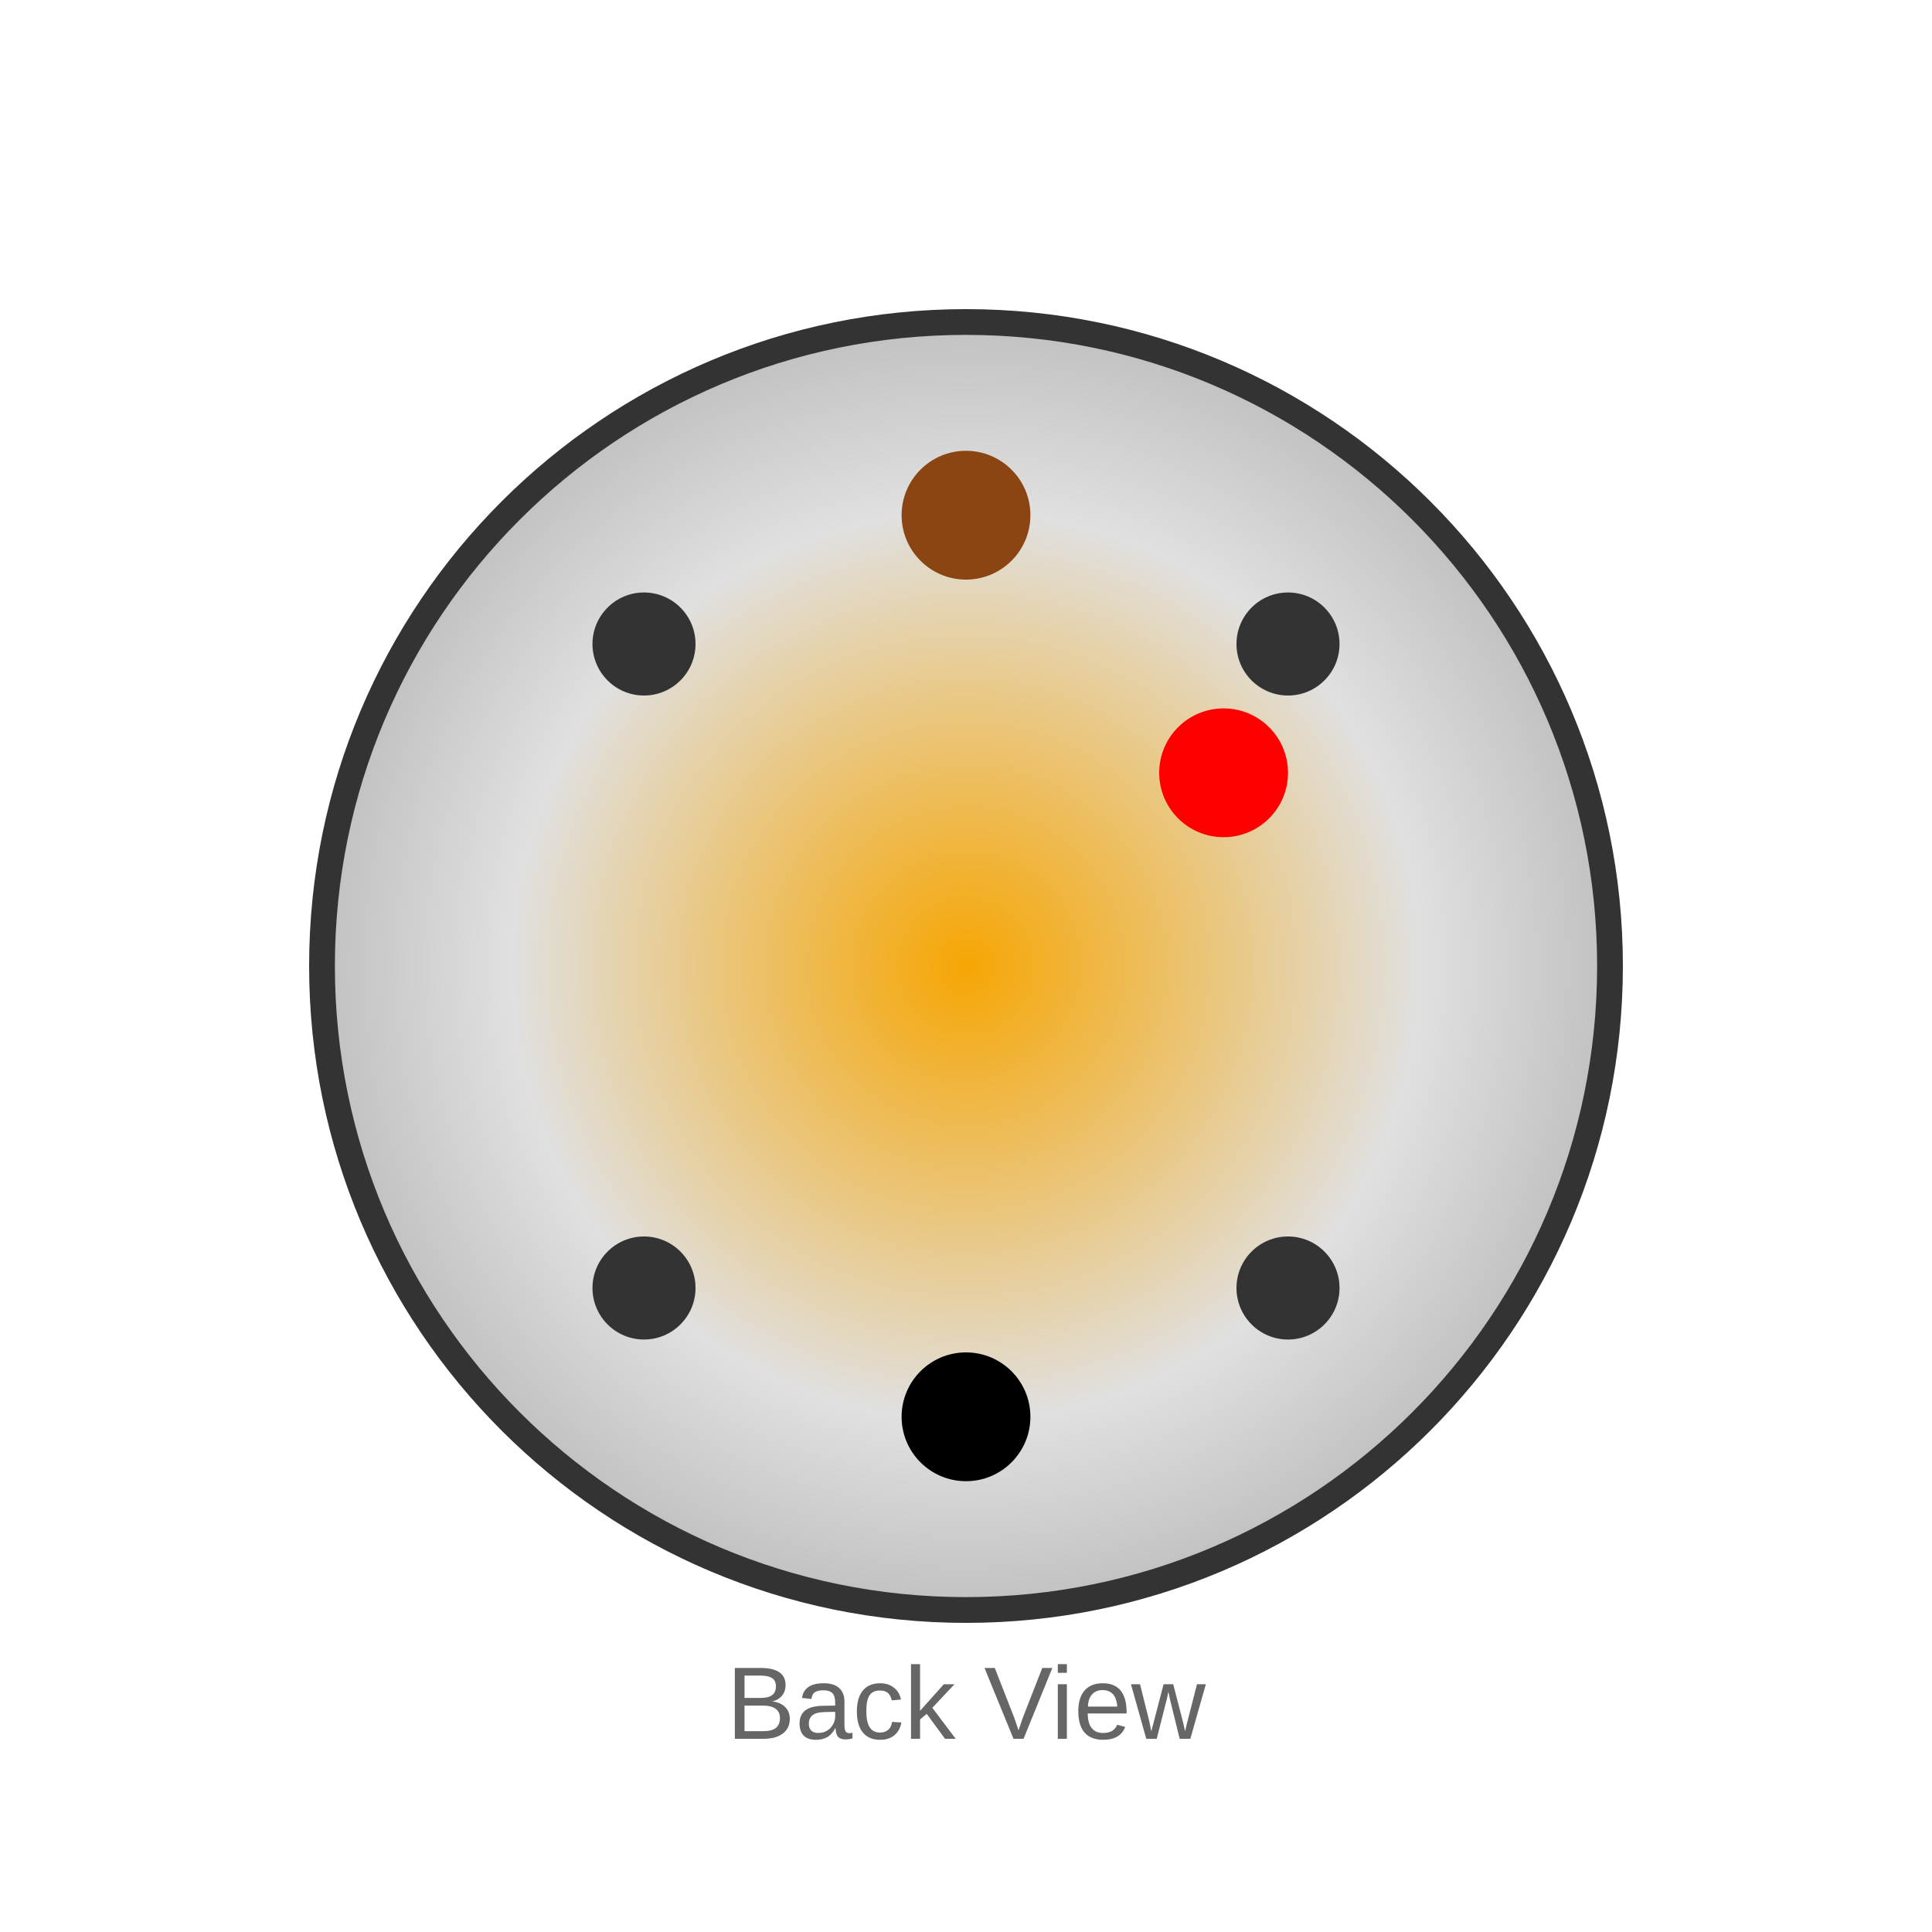
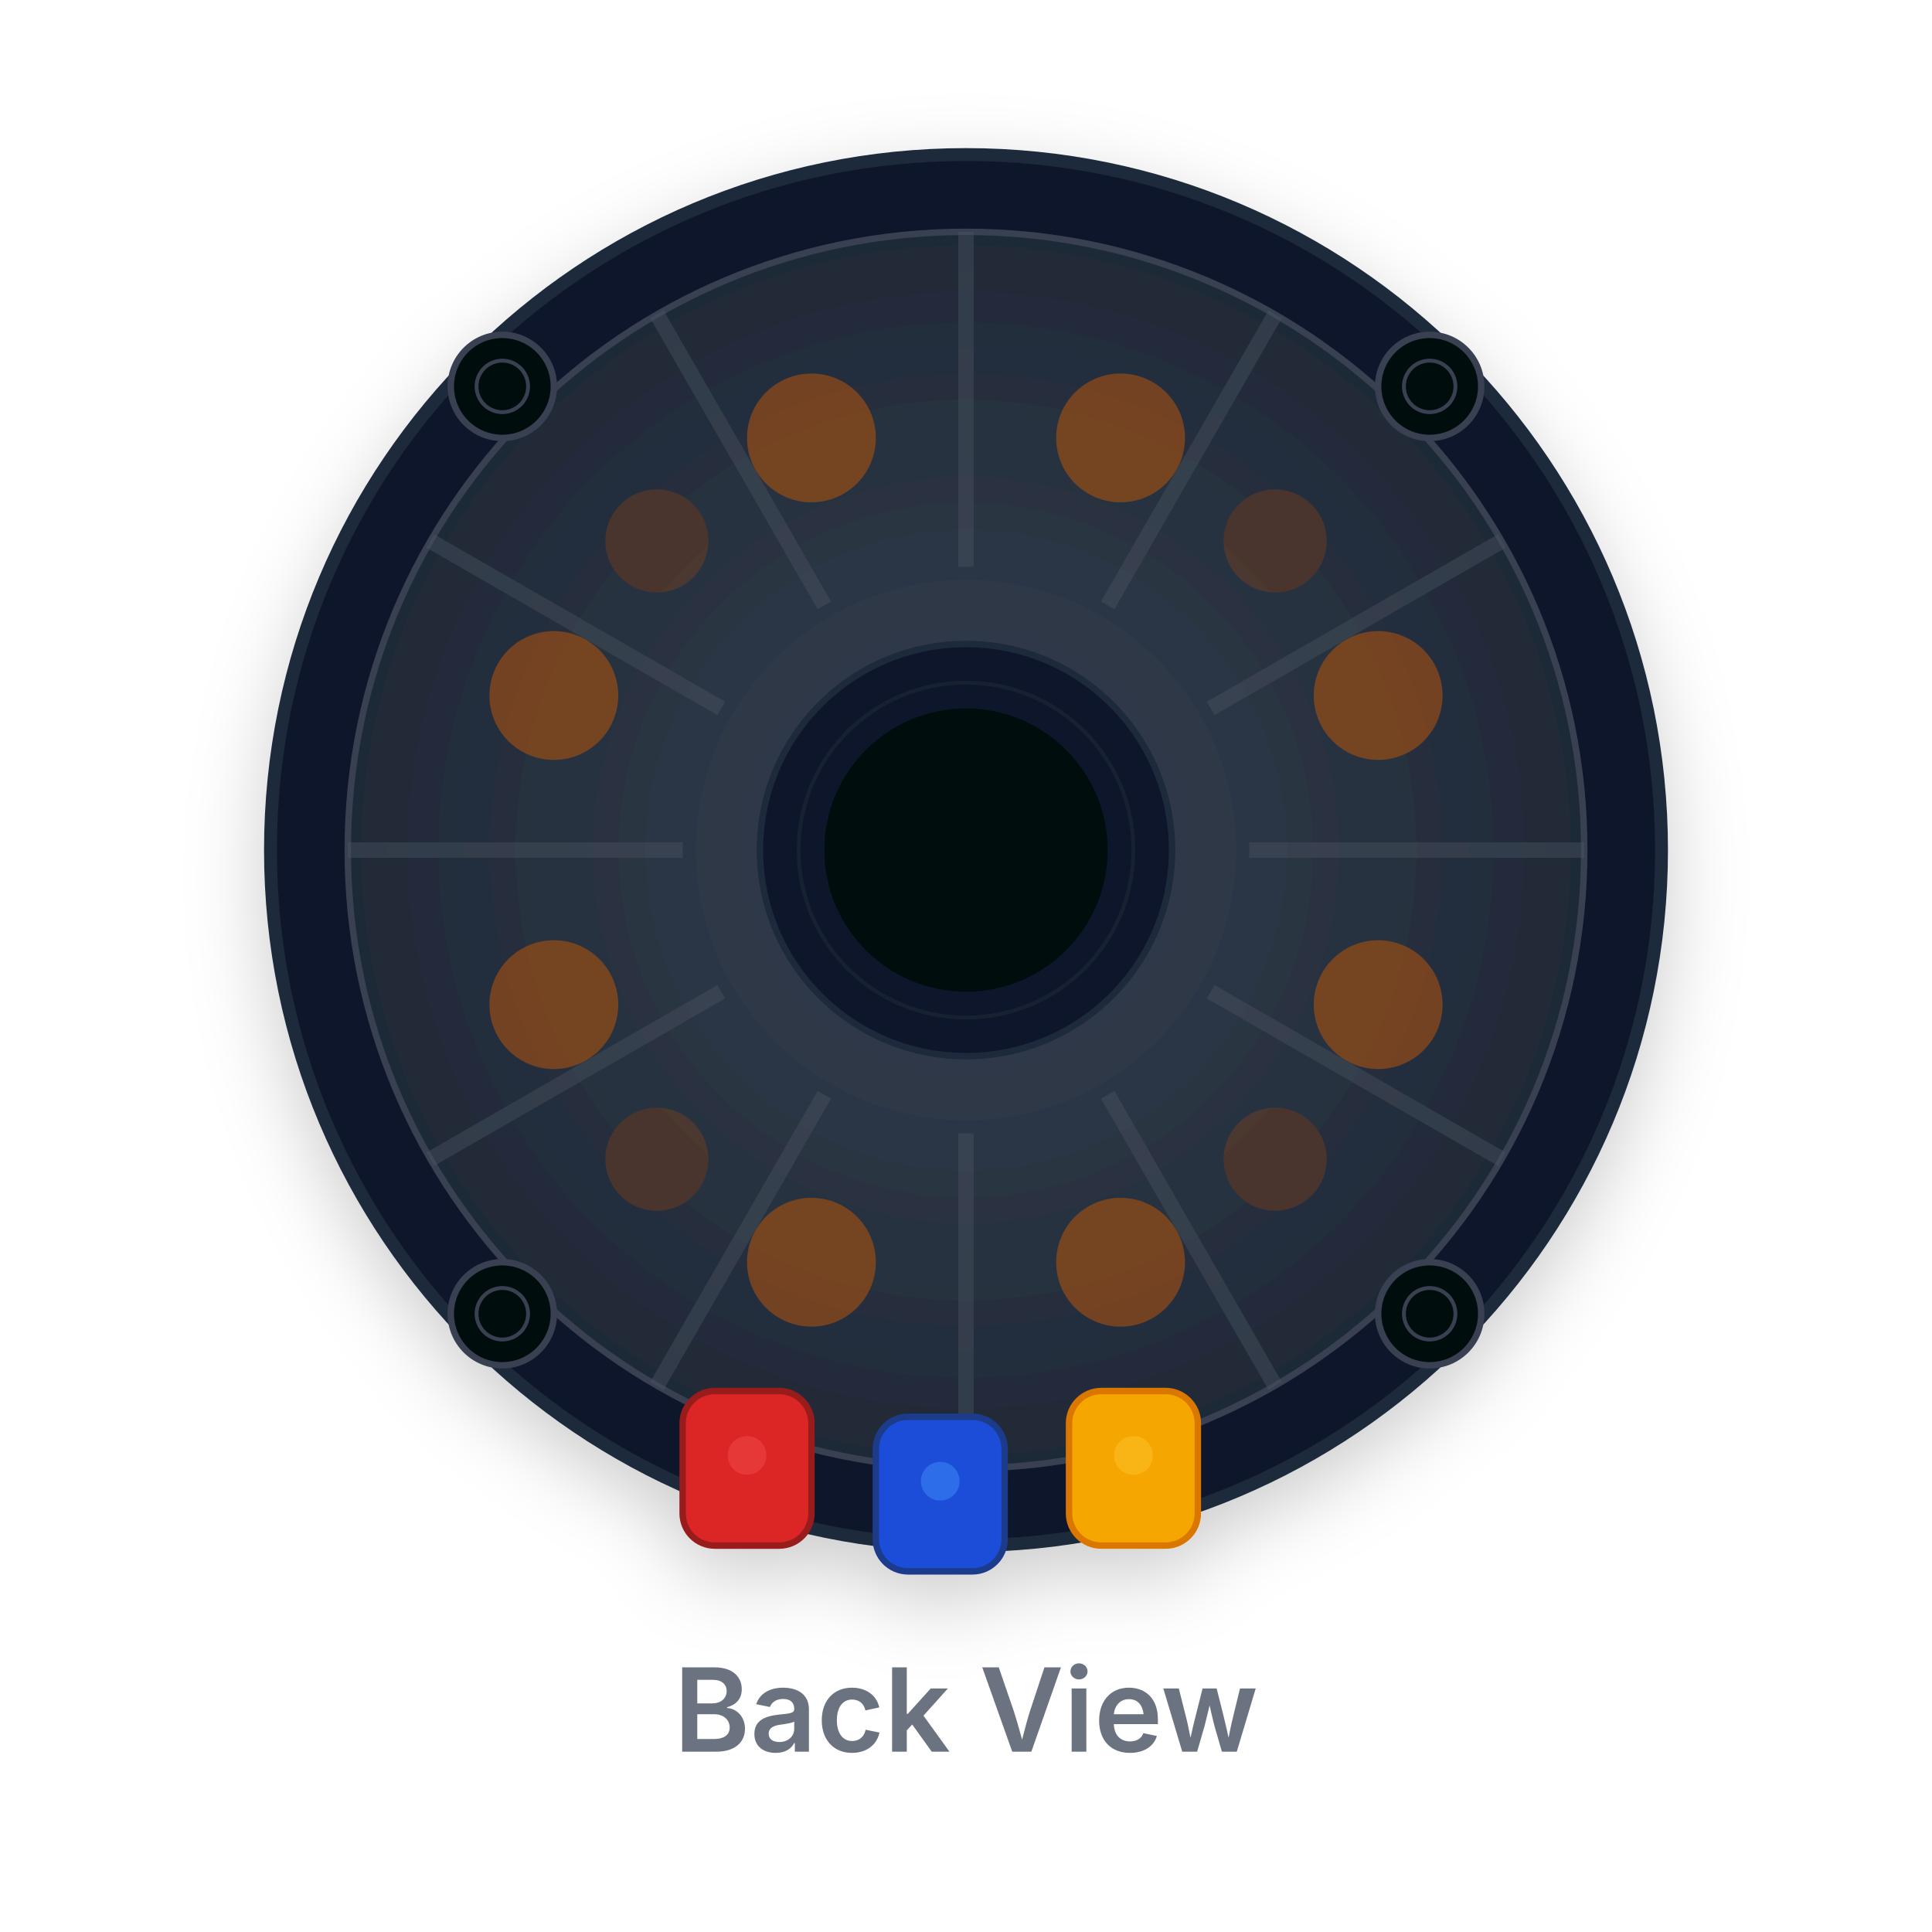
<svg xmlns="http://www.w3.org/2000/svg" width="150" height="150" viewBox="0 0 150 150">
  <defs>
-     <radialGradient id="back2815Grad" cx="50%" cy="50%" r="50%">
-       <stop offset="0%" style="stop-color:#f6a604;stop-opacity:1" />
-       <stop offset="70%" style="stop-color:#e0e0e0;stop-opacity:1" />
-       <stop offset="100%" style="stop-color:#c0c0c0;stop-opacity:1" />
+     <radialGradient id="b2Base" cx="50%" cy="50%" r="50%">
+       <stop offset="0%" stop-color="#1f2937" />
+       <stop offset="60%" stop-color="#111827" />
+       <stop offset="100%" stop-color="#0f172a" />
    </radialGradient>
+     <radialGradient id="b2Ring" cx="50%" cy="50%" r="50%">
+       <stop offset="0%" stop-color="#374151" />
+       <stop offset="100%" stop-color="#1f2937" />
+     </radialGradient>
+     <filter id="b2Shadow" x="-10%" y="-10%" width="120%" height="120%">
+       <feDropShadow dx="0" dy="2" stdDeviation="3" flood-color="#000" flood-opacity="0.2" />
+     </filter>
  </defs>
-   <circle cx="75" cy="75" r="50" fill="url(#back2815Grad)" stroke="#333" stroke-width="2" />
-   <circle cx="75" cy="40" r="5" fill="#8B4513" />
-   <circle cx="95" cy="60" r="5" fill="#FF0000" />
-   <circle cx="75" cy="110" r="5" fill="#000000" />
-   <circle cx="50" cy="50" r="4" fill="#333" />
-   <circle cx="100" cy="50" r="4" fill="#333" />
-   <circle cx="100" cy="100" r="4" fill="#333" />
-   <circle cx="50" cy="100" r="4" fill="#333" />
-   <text x="75" y="135" font-family="Arial, sans-serif" font-size="8" text-anchor="middle" fill="#666">Back View</text>
+   <g transform="translate(75, 66)" filter="url(#b2Shadow)">
+     <circle cx="0" cy="0" r="54" fill="url(#b2Base)" stroke="#1e293b" stroke-width="1" />
+     <circle cx="0" cy="0" r="48" fill="url(#b2Ring)" stroke="#374151" stroke-width="0.5" />
+     <g stroke="#4b5563" stroke-width="1.2" opacity="0.4">
+       <line x1="0" y1="-48" x2="0" y2="-22" />
+       <line x1="24" y1="-41.6" x2="11" y2="-19" />
+       <line x1="41.6" y1="-24" x2="19" y2="-11" />
+       <line x1="48" y1="0" x2="22" y2="0" />
+       <line x1="41.6" y1="24" x2="19" y2="11" />
+       <line x1="24" y1="41.6" x2="11" y2="19" />
+       <line x1="0" y1="48" x2="0" y2="22" />
+       <line x1="-24" y1="41.6" x2="-11" y2="19" />
+       <line x1="-41.6" y1="24" x2="-19" y2="11" />
+       <line x1="-48" y1="0" x2="-22" y2="0" />
+       <line x1="-41.6" y1="-24" x2="-19" y2="-11" />
+       <line x1="-24" y1="-41.6" x2="-11" y2="-19" />
+     </g>
+     <g opacity="0.55">
+       <circle cx="12" cy="-32" r="5" fill="#b45309" />
+       <circle cx="32" cy="-12" r="5" fill="#b45309" />
+       <circle cx="32" cy="12" r="5" fill="#b45309" />
+       <circle cx="12" cy="32" r="5" fill="#b45309" />
+       <circle cx="-12" cy="32" r="5" fill="#b45309" />
+       <circle cx="-32" cy="12" r="5" fill="#b45309" />
+       <circle cx="-32" cy="-12" r="5" fill="#b45309" />
+       <circle cx="-12" cy="-32" r="5" fill="#b45309" />
+       <circle cx="24" cy="-24" r="4" fill="#92400e" opacity="0.6" />
+       <circle cx="24" cy="24" r="4" fill="#92400e" opacity="0.6" />
+       <circle cx="-24" cy="24" r="4" fill="#92400e" opacity="0.6" />
+       <circle cx="-24" cy="-24" r="4" fill="#92400e" opacity="0.6" />
+     </g>
+     <circle cx="0" cy="0" r="16" fill="#0f172a" stroke="#1e293b" stroke-width="0.5" />
+     <circle cx="0" cy="0" r="11" fill="#050810" />
+     <circle cx="0" cy="0" r="13" fill="none" stroke="#1e293b" stroke-width="0.3" opacity="0.5" />
+     <circle cx="-36" cy="-36" r="4" fill="#050810" stroke="#374151" stroke-width="0.5" />
+     <circle cx="36" cy="-36" r="4" fill="#050810" stroke="#374151" stroke-width="0.5" />
+     <circle cx="36" cy="36" r="4" fill="#050810" stroke="#374151" stroke-width="0.5" />
+     <circle cx="-36" cy="36" r="4" fill="#050810" stroke="#374151" stroke-width="0.5" />
+     <circle cx="-36" cy="-36" r="2" fill="none" stroke="#374151" stroke-width="0.3" />
+     <circle cx="36" cy="-36" r="2" fill="none" stroke="#374151" stroke-width="0.3" />
+     <circle cx="36" cy="36" r="2" fill="none" stroke="#374151" stroke-width="0.3" />
+     <circle cx="-36" cy="36" r="2" fill="none" stroke="#374151" stroke-width="0.3" />
+     <g>
+       <rect x="-22" y="42" width="10" height="12" rx="2.5" fill="#dc2626" stroke="#991b1b" stroke-width="0.5" />
+       <rect x="-7" y="44" width="10" height="12" rx="2.5" fill="#1d4ed8" stroke="#1e3a8a" stroke-width="0.5" />
+       <rect x="8" y="42" width="10" height="12" rx="2.5" fill="#f6a604" stroke="#d97706" stroke-width="0.5" />
+     </g>
+     <circle cx="-17" cy="47" r="1.5" fill="#ef4444" opacity="0.6" />
+     <circle cx="-2" cy="49" r="1.5" fill="#3b82f6" opacity="0.6" />
+     <circle cx="13" cy="47" r="1.5" fill="#fbbf24" opacity="0.6" />
+   </g>
+   <text x="75" y="136" font-family="'Inter', sans-serif" font-size="9" font-weight="600" text-anchor="middle" fill="#6b7280">Back View</text>
</svg>
